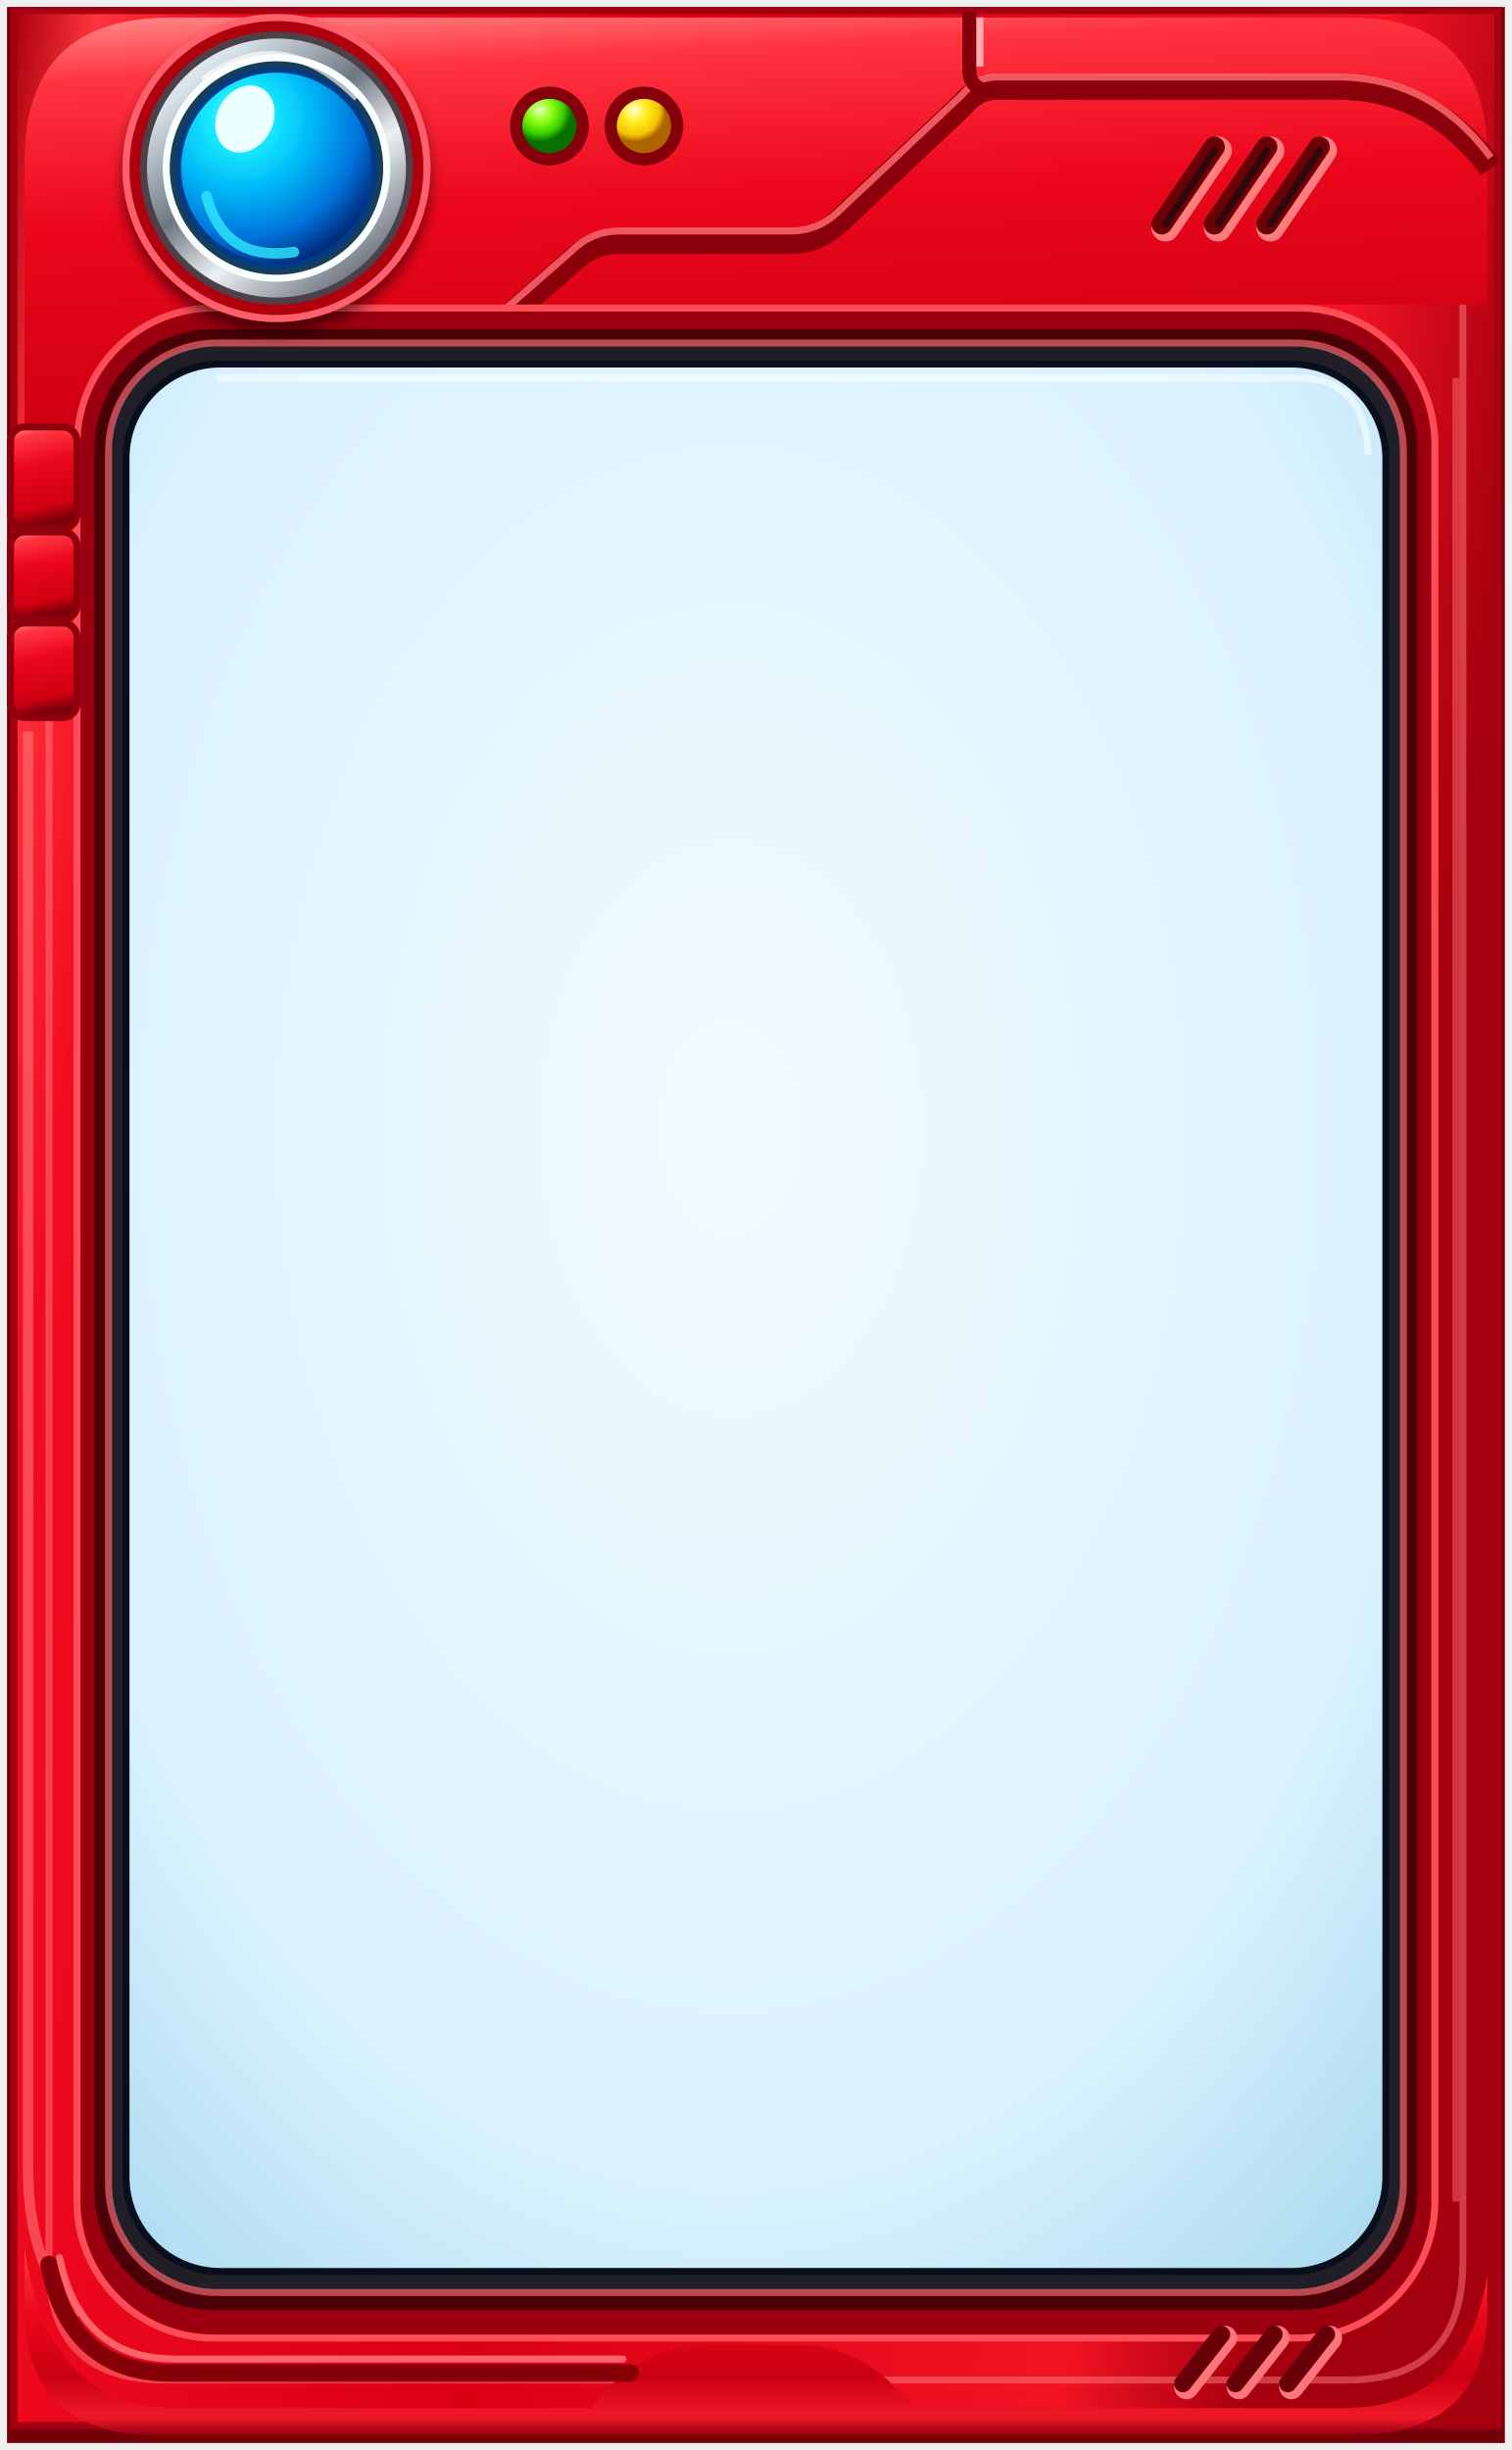
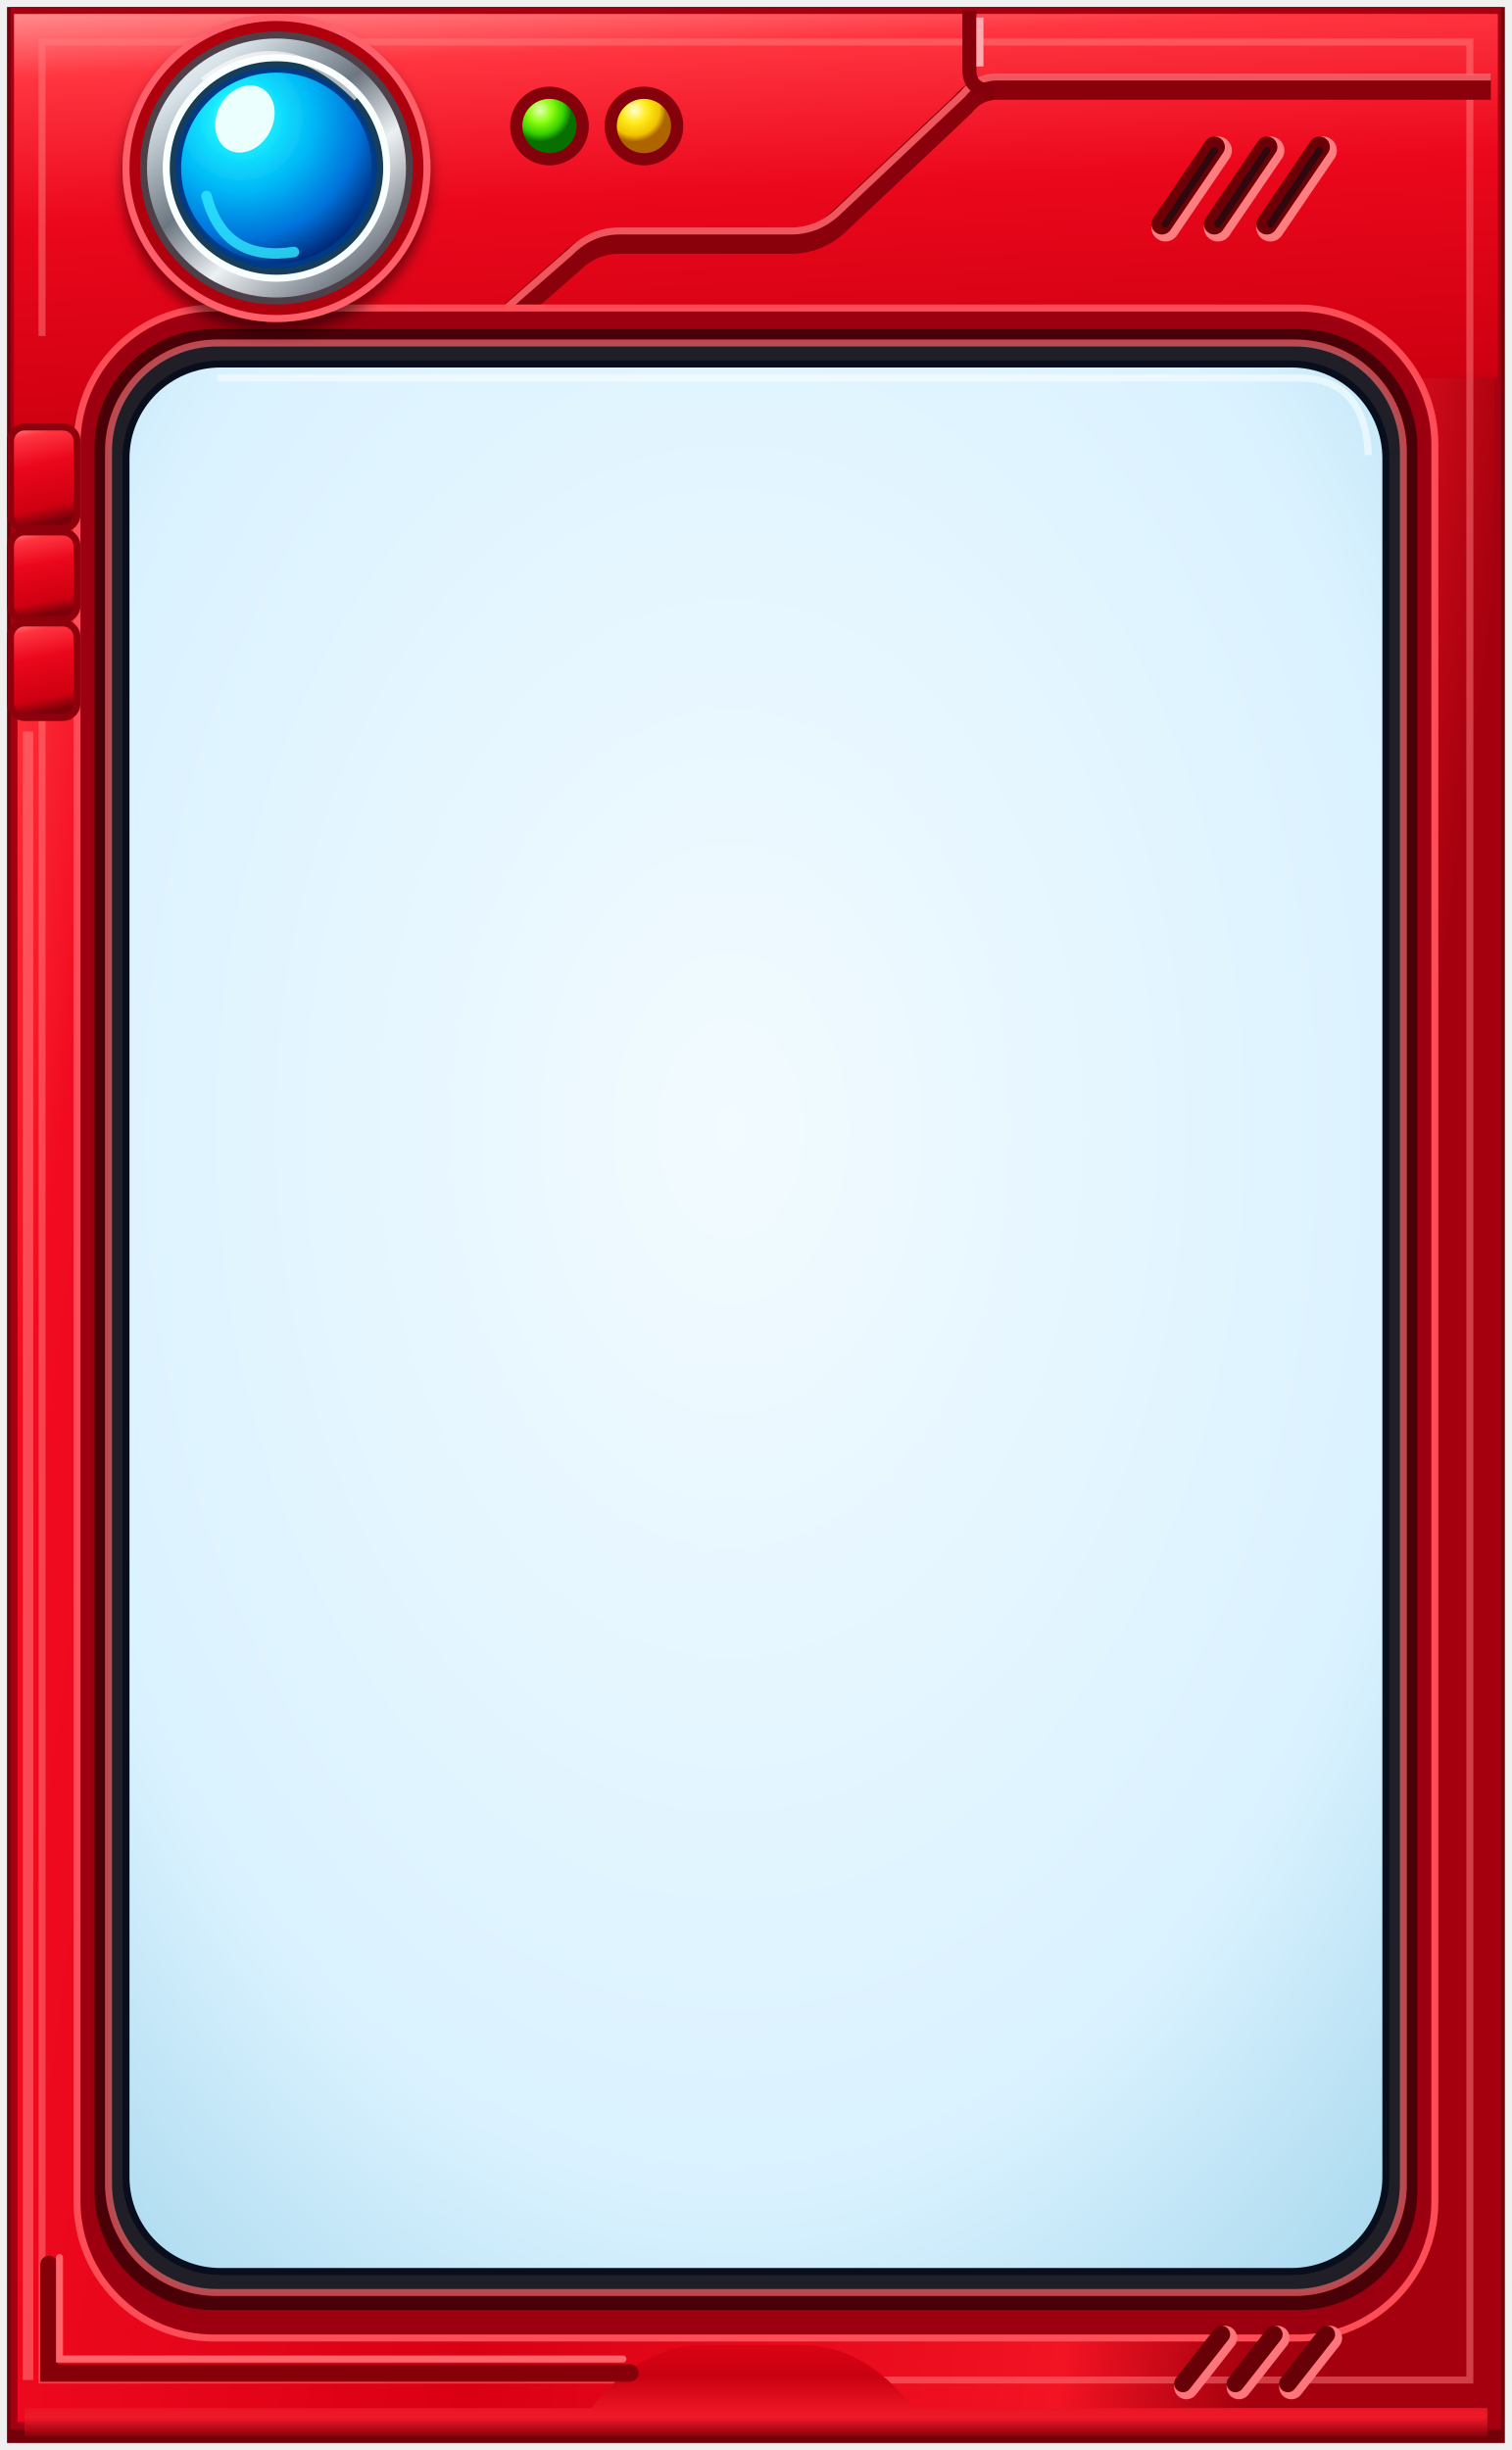
<svg xmlns="http://www.w3.org/2000/svg" width="432" height="700" viewBox="0 0 432 700" role="img" aria-label="Classic Red Pokédex frame prototype">
  <defs>
    <linearGradient id="red" x1="0" y1="0" x2="1" y2=".22">
      <stop stop-color="#a4000b" />
      <stop offset=".055" stop-color="#ff343c" />
      <stop offset=".13" stop-color="#f20b20" />
      <stop offset=".5" stop-color="#da0014" />
      <stop offset=".88" stop-color="#f21323" />
      <stop offset="1" stop-color="#a5000e" />
    </linearGradient>
    <linearGradient id="top" x1="0" y1="0" x2=".15" y2="1">
      <stop stop-color="#ff8b8c" />
      <stop offset=".13" stop-color="#ff3540" />
      <stop offset=".42" stop-color="#eb071c" />
      <stop offset=".85" stop-color="#ce0011" />
      <stop offset="1" stop-color="#790009" />
    </linearGradient>
    <linearGradient id="bottom" x1="0" y1="0" x2="0" y2="1">
      <stop stop-color="#ff3b43" />
      <stop offset=".36" stop-color="#eb071a" />
      <stop offset=".68" stop-color="#c90010" />
      <stop offset=".9" stop-color="#f11929" />
      <stop offset="1" stop-color="#8d000b" />
    </linearGradient>
    <linearGradient id="metal" x1="0" y1="0" x2=".8" y2="1">
      <stop stop-color="#fff" />
      <stop offset=".2" stop-color="#d8e3e9" />
      <stop offset=".48" stop-color="#6d7781" />
      <stop offset=".68" stop-color="#ecf1f3" />
      <stop offset="1" stop-color="#515965" />
    </linearGradient>
    <radialGradient id="lens" cx=".32" cy=".25" r=".78">
      <stop stop-color="#bcffff" />
      <stop offset=".2" stop-color="#17eaff" />
      <stop offset=".48" stop-color="#00b6f6" />
      <stop offset=".78" stop-color="#0072da" />
      <stop offset="1" stop-color="#002c7c" />
    </radialGradient>
    <radialGradient id="lens-flash" cx=".4" cy=".35" r=".7">
      <stop stop-color="#fff" stop-opacity="1" />
      <stop offset=".28" stop-color="#fff" stop-opacity=".95" />
      <stop offset=".7" stop-color="#fff" stop-opacity=".4" />
      <stop offset="1" stop-color="#fff" stop-opacity="0" />
    </radialGradient>
    <radialGradient id="green" cx=".35" cy=".25">
      <stop stop-color="#e6ffb9" />
      <stop offset=".38" stop-color="#8fff13" />
      <stop offset=".75" stop-color="#39d100" />
      <stop offset="1" stop-color="#087000" />
    </radialGradient>
    <radialGradient id="yellow" cx=".35" cy=".25">
      <stop stop-color="#fffed5" />
      <stop offset=".4" stop-color="#ffec1c" />
      <stop offset=".8" stop-color="#f1c300" />
      <stop offset="1" stop-color="#ae6500" />
    </radialGradient>
    <radialGradient id="screen" cx=".48" cy=".4" r=".8">
      <stop stop-color="#f2fbff" />
      <stop offset=".7" stop-color="#daf2ff" />
      <stop offset="1" stop-color="#a7d8ed" />
    </radialGradient>
    <linearGradient id="shine" x1="0" y1="0" x2="0" y2="1">
      <stop stop-color="#fff" stop-opacity=".9" />
      <stop offset="1" stop-color="#fff" stop-opacity="0" />
    </linearGradient>
    <filter id="blur">
      <feGaussianBlur stdDeviation="3" />
    </filter>
    <filter id="shadow" x="-.3" y="-.3" width="1.6" height="1.6">
      <feGaussianBlur in="SourceAlpha" stdDeviation="2" />
      <feOffset dy="3" />
      <feComponentTransfer>
        <feFuncA type="linear" slope=".5" />
      </feComponentTransfer>
      <feMerge>
        <feMergeNode />
        <feMergeNode in="SourceGraphic" />
      </feMerge>
    </filter>
  </defs>
  <rect x="2" y="2" width="428" height="696" rx="0" fill="#74000a" />
  <rect x="4" y="3" width="424" height="690" rx="0" fill="url(#red)" stroke="#a50011" stroke-width="2" />
-   <path d="M15 96V47Q15 13 48 13H384Q418 13 418 47V646Q418 680 385 680H47Q14 680 14 647V145" fill="none" stroke="#ff7c7f" stroke-opacity=".5" stroke-width="2" />
-   <path d="M7 90V46Q7 5 49 5H386Q425 5 425 45V87H280L248 115H153L132 128H51Q16 128 7 145Z" fill="url(#top)" />
-   <path d="M426 48Q409 25 382 25H285Q279 25 275 30L240 63Q234 69 226 69H177Q169 69 163 75L139 96H61Q27 96 24 126" fill="none" stroke="#8a000b" stroke-width="7" stroke-linejoin="round" />
-   <path d="M426 45Q409 22 382 22H285Q279 22 275 27L240 60Q234 66 226 66H177Q169 66 163 72L139 93H61Q27 93 24 123" fill="none" stroke="#ff666b" stroke-opacity=".85" stroke-width="2" />
+   <path d="M4 90V4H428V108H280L248 115H153L132 128H51Q16 128 4 145Z" fill="url(#top)" />
+   <path d="M12 96V12H420V680H12V145" fill="none" stroke="#ff7c7f" stroke-opacity=".5" stroke-width="2" />
+   <path d="M426 25H285Q279 25 275 30L240 63Q234 69 226 69H177Q169 69 163 75L139 96H61Q27 96 24 126" fill="none" stroke="#8a000b" stroke-width="7" stroke-linejoin="round" />
+   <path d="M426 22H285Q279 22 275 27L240 60Q234 66 226 66H177Q169 66 163 72L139 93H61Q27 93 24 123" fill="none" stroke="#ff666b" stroke-opacity=".85" stroke-width="2" />
  <path d="M277 3V20Q277 26 284 26" fill="none" stroke="#84000a" stroke-width="4" />
  <path d="M280 5V19" stroke="#ffabb0" stroke-width="2" />
  <path d="M47 8H267" stroke="#ffc5c5" stroke-opacity=".6" stroke-width="3" stroke-linecap="round" filter="url(#blur)" />
  <rect x="22" y="88" width="388" height="580" rx="39" fill="#9c0010" stroke="#ff4d57" stroke-width="2" />
  <rect x="27" y="94" width="378" height="566" rx="34" fill="#4a0007" />
  <rect x="31" y="98" width="370" height="557" rx="31" fill="#201e26" stroke="#f3636a" stroke-opacity=".7" stroke-width="2" />
  <rect x="36" y="104" width="360" height="545" rx="27" fill="url(#screen)" stroke="#090e1c" stroke-width="2" />
  <path d="M62 108H371Q390 108 391 130" fill="none" stroke="#f5fdff" stroke-opacity=".65" stroke-width="2" />
  <g stroke="#8e000b" stroke-width="2">
    <rect x="3" y="122" width="19" height="29" rx="4" fill="url(#top)" />
    <rect x="3" y="152" width="19" height="25" rx="4" fill="url(#top)" />
    <rect x="3" y="178" width="19" height="27" rx="4" fill="url(#top)" />
  </g>
-   <path d="M8 209V619Q8 649 23 661" fill="none" stroke="#ff7375" stroke-opacity=".6" stroke-width="3" />
-   <path d="M416 108V629" fill="none" stroke="#ff6b70" stroke-opacity=".5" stroke-width="2" />
+   <path d="M8 209V680" fill="none" stroke="#ff7375" stroke-opacity=".6" stroke-width="3" />
  <g filter="url(#shadow)">
    <circle cx="79" cy="48" r="43" fill="#ae0011" stroke="#ff606b" stroke-width="2" />
    <circle cx="79" cy="48" r="38" fill="url(#metal)" stroke="#4d4048" stroke-width="2" />
    <circle cx="79" cy="48" r="31.5" fill="#163d5a" stroke="#f9ffff" stroke-width="2" />
    <circle cx="79" cy="48" r="28" fill="url(#lens)" stroke="#003a88" stroke-width="1.5" />
    <circle class="pokedex-white-flash" cx="79" cy="48" r="28" fill="url(#lens-flash)" opacity="0" />
    <ellipse cx="70" cy="34" rx="8" ry="10" fill="#ebffff" transform="rotate(28 70 34)" />
    <path d="M59 56Q64 75 84 72" fill="none" stroke="#31e9ff" stroke-opacity=".8" stroke-width="3" stroke-linecap="round" />
    <path d="M58 23Q80 6 102 28" fill="none" stroke="#fff" stroke-opacity=".65" stroke-width="2" />
  </g>
  <g stroke="#84000b" stroke-width="2.5">
    <circle cx="157" cy="36" r="10" fill="#382510" />
    <circle cx="184" cy="36" r="10" fill="#382510" />
    <circle cx="157" cy="36" r="9" fill="url(#green)" />
    <circle cx="184" cy="36" r="9" fill="url(#yellow)" />
  </g>
  <g stroke-linecap="round">
    <path d="M348 43L333 65M363 43L348 65M378 43L363 65" stroke="#ff7d7f" stroke-width="8" />
    <path d="M347 42L332 64M362 42L347 64M377 42L362 64" stroke="#6c0007" stroke-width="6" />
    <path d="M347 43L333 64M362 43L348 64M377 43L363 64" stroke="#2e080c" stroke-width="2" />
  </g>
-   <path d="M7 642Q13 687 49 688H169Q183 670 201 670H229Q247 670 261 688H384Q419 688 425 650V660Q425 696 385 696H46Q7 696 7 659Z" fill="url(#bottom)" />
-   <path d="M14 647Q20 678 49 678H180" fill="none" stroke="#860009" stroke-width="5" stroke-linecap="round" />
-   <path d="M17 645Q23 674 50 674H178" fill="none" stroke="#ff646a" stroke-width="2" stroke-linecap="round" />
+   <path d="M7 642V688H169Q183 670 201 670H229Q247 670 261 688H425V650V696H7Z" fill="url(#bottom)" />
+   <path d="M14 647V678H180" fill="none" stroke="#860009" stroke-width="5" stroke-linecap="round" />
+   <path d="M17 645V674H178" fill="none" stroke="#ff646a" stroke-width="2" stroke-linecap="round" />
  <g stroke-linecap="round">
    <path d="M350 668L339 682M365 668L354 682M380 668L369 682" stroke="#ff757c" stroke-width="7" />
    <path d="M349 667L338 681M364 667L353 681M379 667L368 681" stroke="#680008" stroke-width="5" />
  </g>
</svg>
